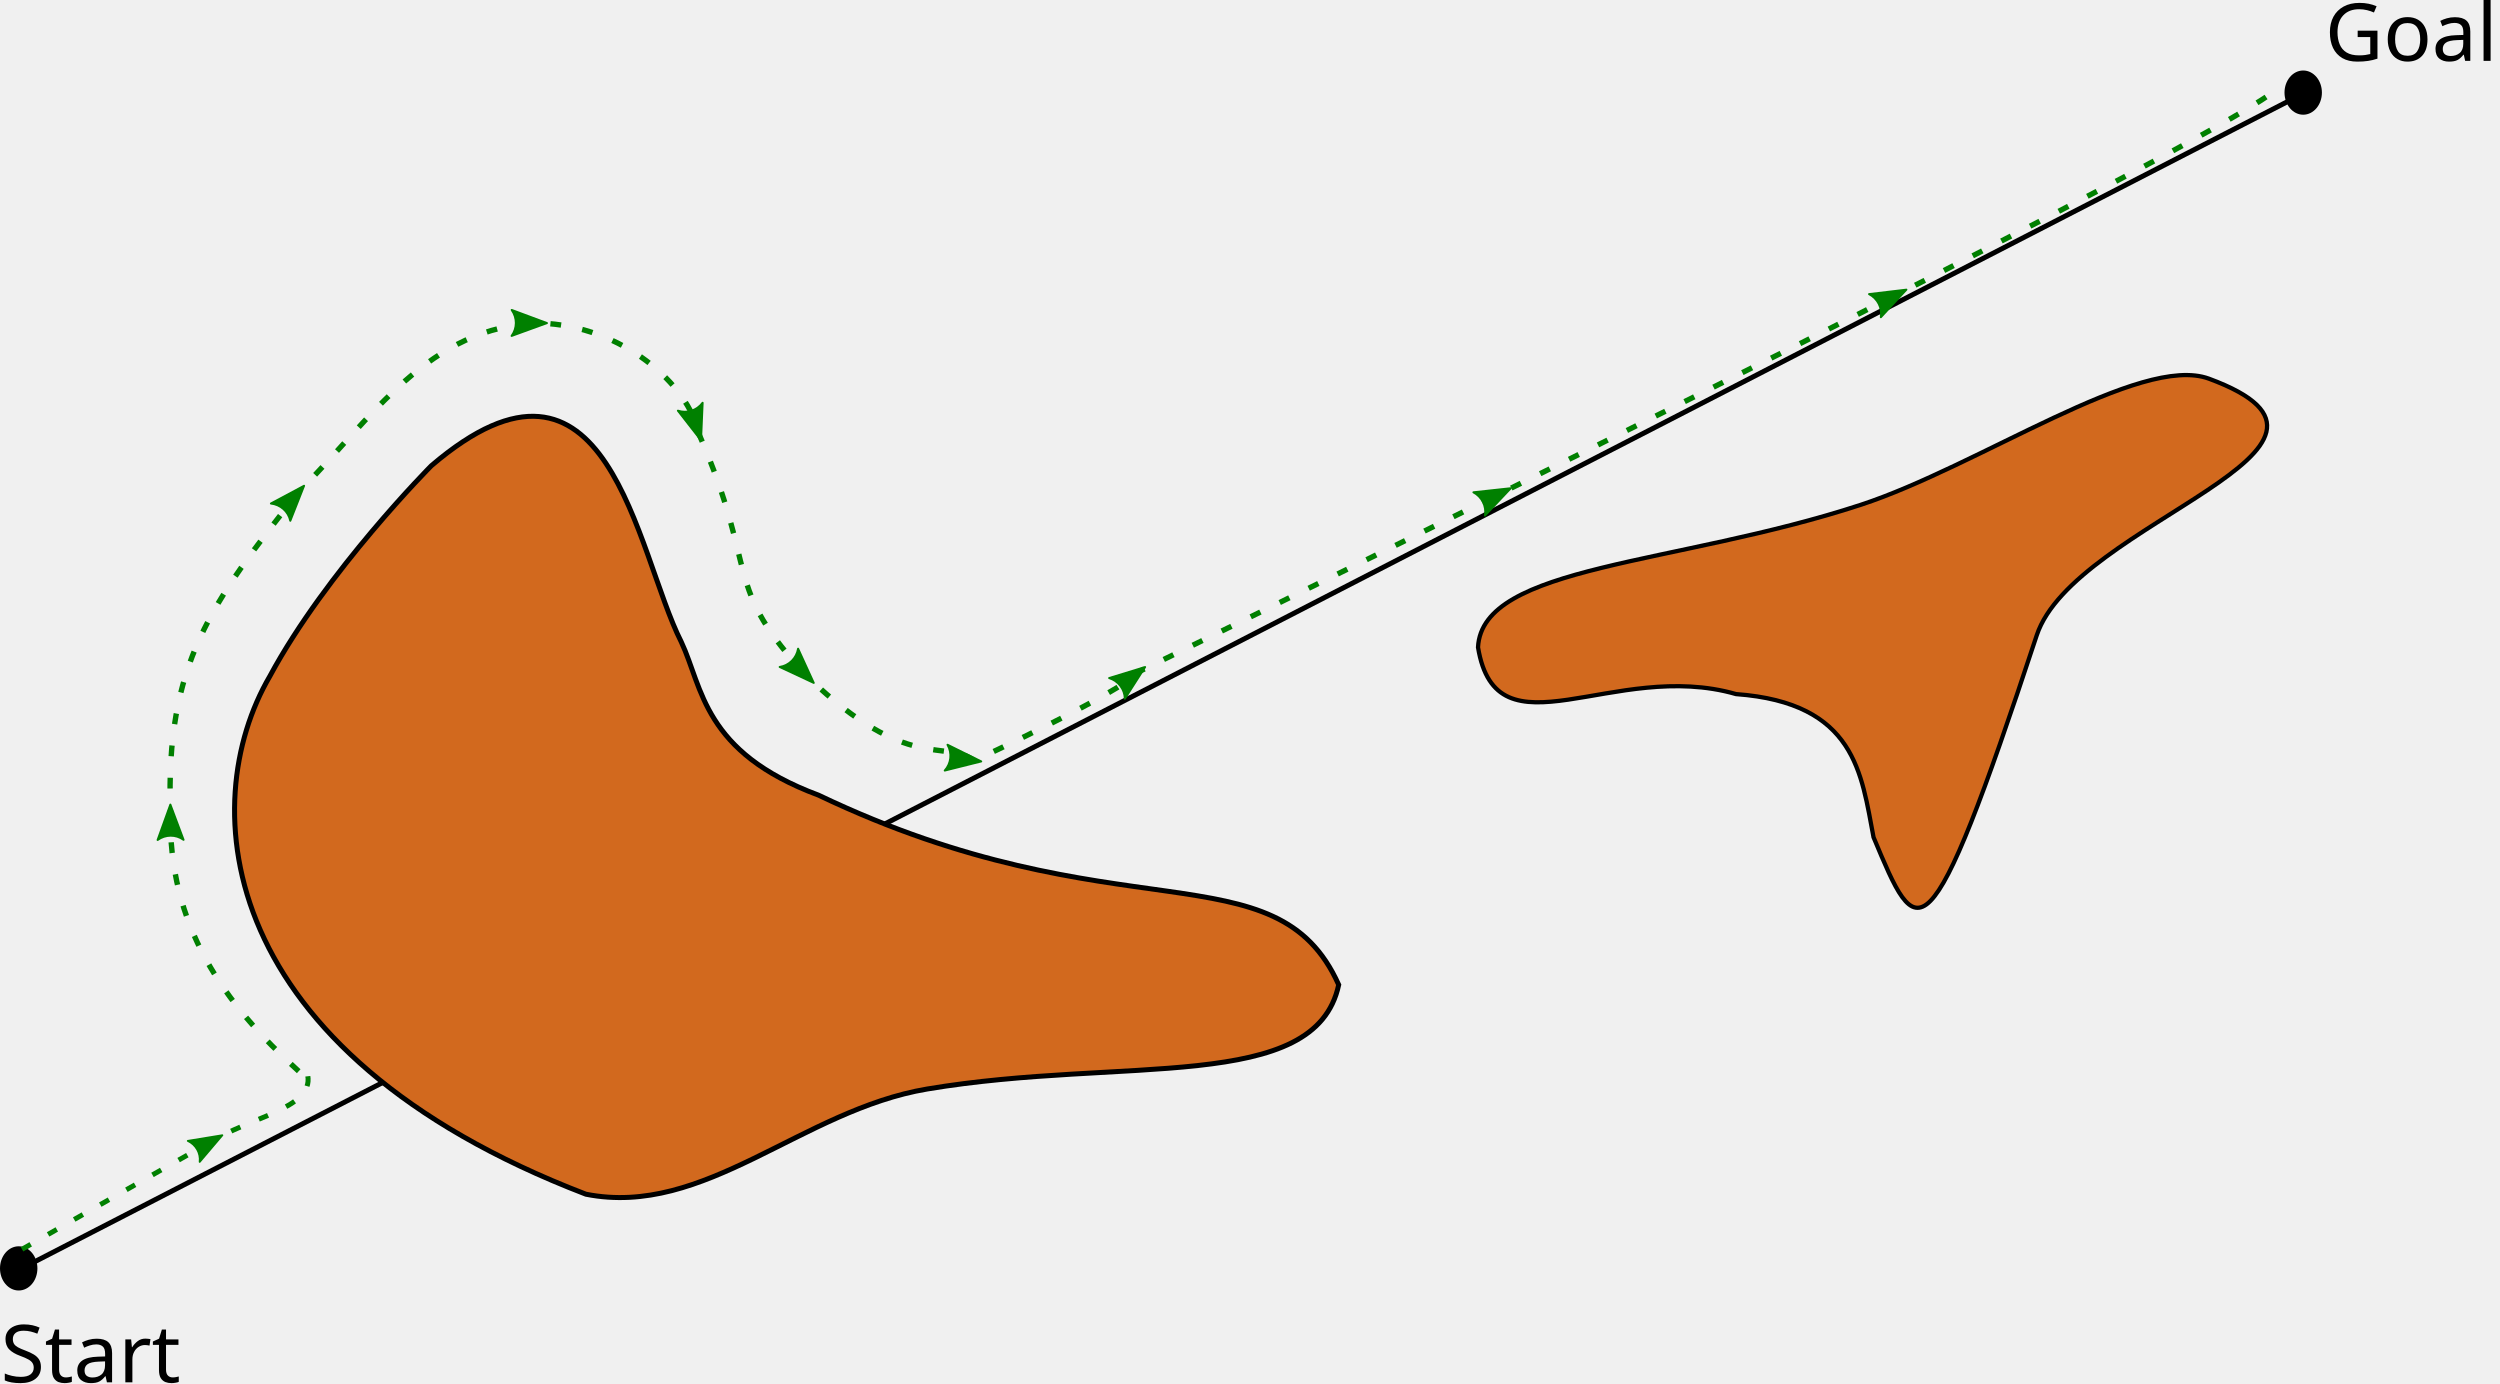
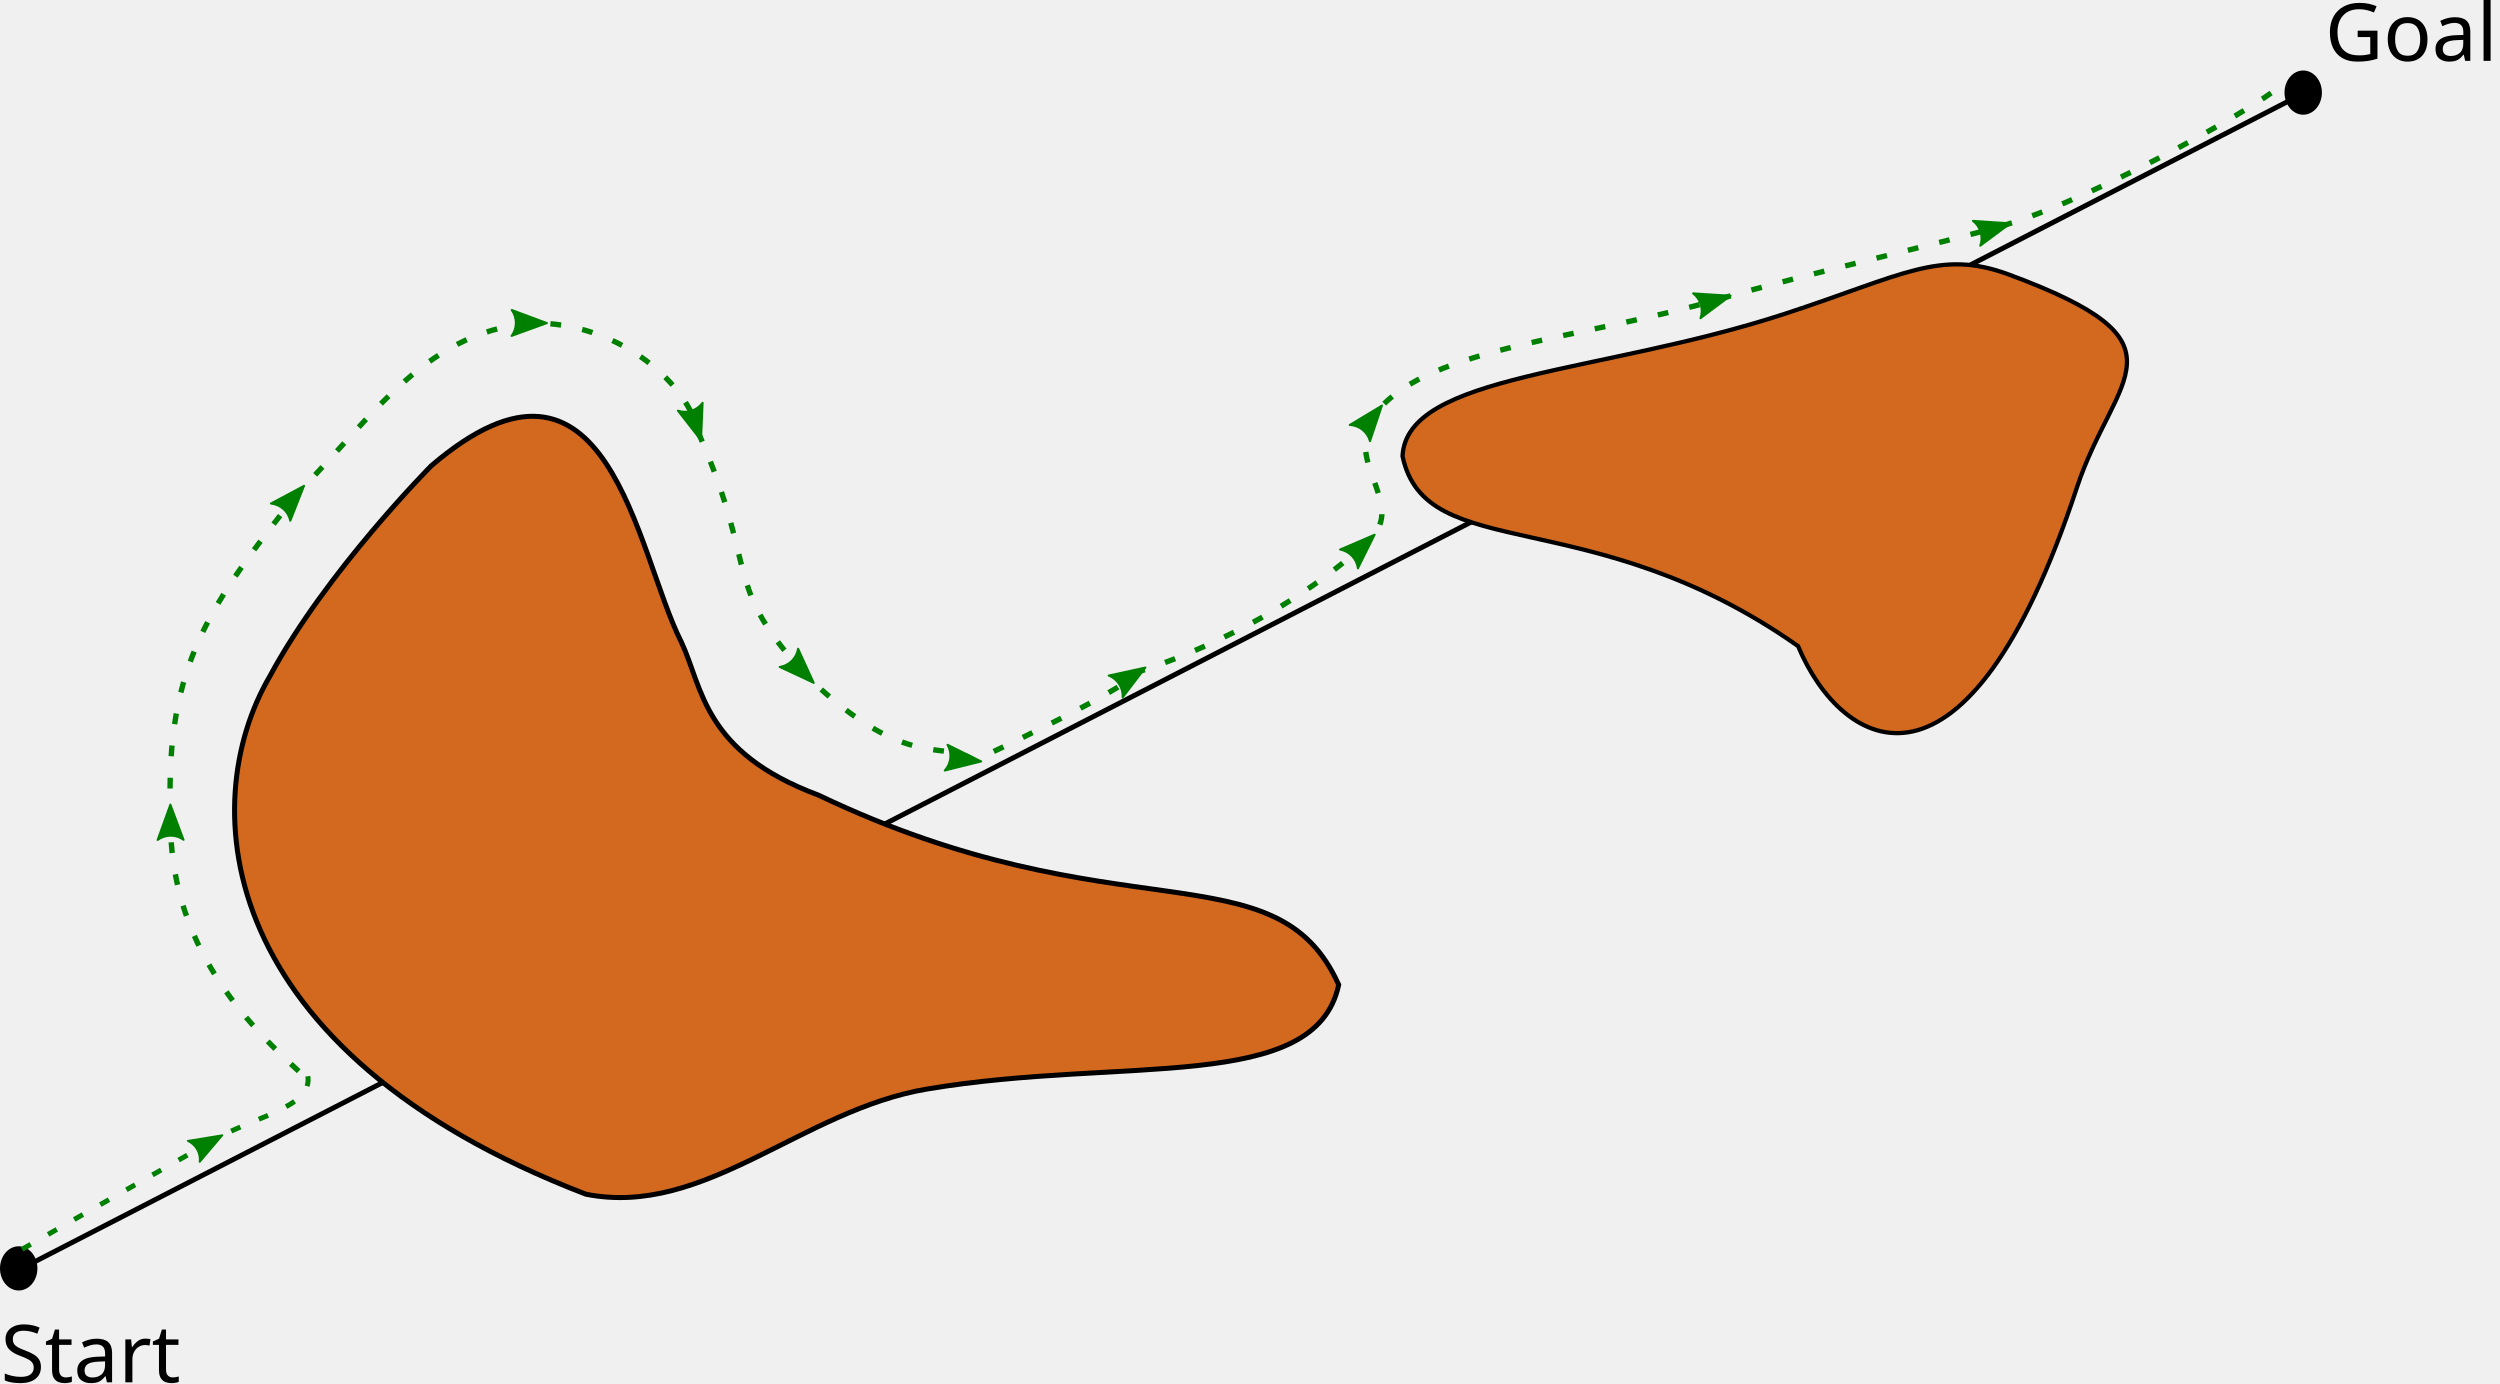
<svg xmlns="http://www.w3.org/2000/svg" width="499.404" height="276.364" id="svg2" version="1.1">
  <defs id="defs4">
    <marker style="overflow:visible" id="TriangleInM" refX="0" refY="0" orient="auto">
      <path transform="scale(-0.4,-0.4)" style="fill-rule:evenodd;stroke:#000000;stroke-width:1pt" d="m 5.77,0 -8.65,5 0,-10 8.65,5 z" id="path4871" />
    </marker>
    <marker style="overflow:visible" id="TriangleOutL" refX="0" refY="0" orient="auto">
      <path transform="scale(0.8,0.8)" style="fill-rule:evenodd;stroke:#000000;stroke-width:1pt" d="m 5.77,0 -8.65,5 0,-10 8.65,5 z" id="path4877" />
    </marker>
    <marker orient="auto" refY="0" refX="0" id="Arrow2Mend" style="overflow:visible">
      <path id="path4762" style="fill-rule:evenodd;stroke-width:0.625;stroke-linejoin:round" d="M 8.719,4.034 -2.207,0.016 8.719,-4.002 c -1.745,2.372 -1.735,5.617 -6e-7,8.035 z" transform="scale(-0.6,-0.6)" />
    </marker>
    <marker orient="auto" refY="0" refX="0" id="EmptyTriangleOutL" style="overflow:visible">
      <path id="path4895" d="m 5.77,0 -8.65,5 0,-10 8.65,5 z" style="fill:#ffffff;fill-rule:evenodd;stroke:#000000;stroke-width:1pt" transform="matrix(0.8,0,0,0.8,-4.8,0)" />
    </marker>
    <marker orient="auto" refY="0" refX="0" id="Arrow1Lend" style="overflow:visible">
      <path id="path4738" d="M 0,0 5,-5 -12.5,0 5,5 0,0 z" style="fill-rule:evenodd;stroke:#000000;stroke-width:1pt" transform="matrix(-0.8,0,0,-0.8,-10,0)" />
    </marker>
    <marker orient="auto" refY="0" refX="0" id="Arrow2Mendy" style="overflow:visible">
      <path id="path5558" style="fill:#008000;fill-rule:evenodd;stroke:#008000;stroke-width:0.625;stroke-linejoin:round" d="M 8.719,4.034 -2.207,0.016 8.719,-4.002 c -1.745,2.372 -1.735,5.617 -6e-7,8.035 z" transform="scale(-0.6,-0.6)" />
    </marker>
    <marker orient="auto" refY="0" refX="0" id="Arrow2Mend-9" style="overflow:visible">
      <path id="path4762-8" style="fill-rule:evenodd;stroke-width:0.625;stroke-linejoin:round" d="M 8.719,4.034 -2.207,0.016 8.719,-4.002 c -1.745,2.372 -1.735,5.617 -6e-7,8.035 z" transform="scale(-0.6,-0.6)" />
    </marker>
    <marker orient="auto" refY="0" refX="0" id="Arrow2Mend-93" style="overflow:visible">
      <path id="path4762-7" style="fill-rule:evenodd;stroke-width:0.625;stroke-linejoin:round" d="M 8.719,4.034 -2.207,0.016 8.719,-4.002 c -1.745,2.372 -1.735,5.617 -6e-7,8.035 z" transform="scale(-0.6,-0.6)" />
    </marker>
    <marker orient="auto" refY="0" refX="0" id="Arrow2Mend-0" style="overflow:visible">
      <path id="path4762-0" style="fill-rule:evenodd;stroke-width:0.625;stroke-linejoin:round" d="M 8.719,4.034 -2.207,0.016 8.719,-4.002 c -1.745,2.372 -1.735,5.617 -6e-7,8.035 z" transform="scale(-0.6,-0.6)" />
    </marker>
    <marker orient="auto" refY="0" refX="0" id="Arrow2MendJ" style="overflow:visible">
      <path id="path7833" style="fill:#008000;fill-rule:evenodd;stroke:#008000;stroke-width:0.625;stroke-linejoin:round" d="M 8.719,4.034 -2.207,0.016 8.719,-4.002 c -1.745,2.372 -1.735,5.617 -6e-7,8.035 z" transform="scale(-0.6,-0.6)" />
    </marker>
    <marker orient="auto" refY="0" refX="0" id="Arrow2MendyX" style="overflow:visible">
      <path id="path7920" style="fill:#008000;fill-rule:evenodd;stroke:#008000;stroke-width:0.625;stroke-linejoin:round" d="M 8.719,4.034 -2.207,0.016 8.719,-4.002 c -1.745,2.372 -1.735,5.617 -6e-7,8.035 z" transform="scale(-0.6,-0.6)" />
    </marker>
    <marker orient="auto" refY="0" refX="0" id="Arrow2Mendg" style="overflow:visible">
      <path id="path8011" style="fill:#008000;fill-rule:evenodd;stroke:#008000;stroke-width:0.625;stroke-linejoin:round" d="M 8.719,4.034 -2.207,0.016 8.719,-4.002 c -1.745,2.372 -1.735,5.617 -6e-7,8.035 z" transform="scale(-0.6,-0.6)" />
    </marker>
    <marker orient="auto" refY="0" refX="0" id="Arrow2Mend7" style="overflow:visible">
      <path id="path8106" style="fill:#008000;fill-rule:evenodd;stroke:#008000;stroke-width:0.625;stroke-linejoin:round" d="M 8.719,4.034 -2.207,0.016 8.719,-4.002 c -1.745,2.372 -1.735,5.617 -6e-7,8.035 z" transform="scale(-0.6,-0.6)" />
    </marker>
    <marker orient="auto" refY="0" refX="0" id="Arrow2MendT" style="overflow:visible">
      <path id="path8205" style="fill:#008000;fill-rule:evenodd;stroke:#008000;stroke-width:0.625;stroke-linejoin:round" d="M 8.719,4.034 -2.207,0.016 8.719,-4.002 c -1.745,2.372 -1.735,5.617 -6e-7,8.035 z" transform="scale(-0.6,-0.6)" />
    </marker>
  </defs>
  <g transform="translate(-93.60177,-59.63438)" id="layer1">
    <path style="fill:none;stroke:#000000;stroke-width:1px;stroke-linecap:butt;stroke-linejoin:miter;stroke-opacity:1" d="M 97.321,313.33 555.034,77.631" id="path2985" />
    <path style="fill:#d2691e;fill-opacity:1;stroke:#000000;stroke-width:1px;stroke-linecap:butt;stroke-linejoin:miter;stroke-opacity:1" d="m 147.502,194.72 c 11.29,-20.967 32.268,-42.052 32.268,-42.052 35.473,-30.337 40.822,17.242 49.925,35.198 4.301,9.14 4.309,22.013 27.427,30.615 59.677,28.494 91.412,10.015 103.902,37.877 -4.655,21.836 -43.012,14.237 -82.206,20.818 -25.034,4.204 -44.487,25.726 -68.171,21.016 -74.193,-28.494 -78.198,-77.666 -63.145,-103.472 z" id="path2987" />
    <path style="fill:#000000;fill-opacity:1;stroke:none" id="path3014" d="m 97.151,319.652 c 0,3.189 -2.585,5.775 -5.775,5.775 -3.189,0 -5.775,-2.585 -5.775,-5.775 0,-3.189 2.585,-5.775 5.775,-5.775 3.189,0 5.775,2.585 5.775,5.775 z" transform="matrix(0.6470588,0,0,0.7647059,38.21239,68.57095)" />
    <path style="fill:#000000;fill-opacity:1;stroke:none" id="path3014-8" d="m 97.151,319.652 c 0,3.189 -2.585,5.775 -5.775,5.775 -3.189,0 -5.775,-2.585 -5.775,-5.775 0,-3.189 2.585,-5.775 5.775,-5.775 3.189,0 5.775,2.585 5.775,5.775 z" transform="matrix(0.6470588,0,0,0.7647059,494.568,-166.3071)" />
    <path style="fill:none;stroke:#008000;stroke-width:1;stroke-linecap:butt;stroke-linejoin:miter;stroke-miterlimit:4;stroke-opacity:1;stroke-dasharray:2, 4;stroke-dashoffset:0;marker-mid:url(#Arrow2MendJ)" d="m 98,309.193 c 0,0 24.229,-13.85 38.864,-22.119 8.484,-4.794 20.851,-6.6 17.823,-13.911" id="path3831" />
-     <path style="fill:none;stroke:#008000;stroke-width:1.075;stroke-linecap:butt;stroke-linejoin:miter;stroke-miterlimit:4;stroke-opacity:1;stroke-dasharray:2.15, 4.3;stroke-dashoffset:0;marker-mid:url(#Arrow2MendyX)" d="m 153.271,273.621 c -14.892,-13.451 -26.135,-29.11 -25.618,-51.834 -1.033,-29.438 8.191,-41.832 25.75,-64.04 14.461,-14.461 25.822,-33.053 48.03,-33.569 16.526,0.516 29.693,12.252 31.758,22.064 12.233,28.034 4.357,30.109 21.955,48.802 19.935,19.074 27.249,12.16 33.047,16.552 0,0 29.184,-13.516 33.027,-17.84 0,0 32.478,-15.873 72.909,-35.947 25.233,-12.528 53.565,-26.692 79.032,-39.654 41.577,-21.162 75.522,-39.12 75.892,-41.528" id="path3835-7" />
-     <path style="fill:#d2691e;fill-opacity:1;stroke:#000000;stroke-width:0.852px;stroke-linecap:butt;stroke-linejoin:miter;stroke-opacity:1" d="m 467.863,226.887 c -2.44,-12.673 -3.53,-26.837 -27.474,-28.6 -24.48,-7.052 -47.834,13.152 -51.537,-9.351 0.832,-16.476 39.43,-16.328 76.442,-28.454 23.641,-7.745 55.905,-30.198 69.55,-25.207 37.479,13.845 -26.892,28.561 -34.388,51.292 -21.951,66.56 -23.755,61.403 -32.593,40.321 z" id="path2987-4" />
+     <path style="fill:none;stroke:#008000;stroke-width:1.075;stroke-linecap:butt;stroke-linejoin:miter;stroke-miterlimit:4;stroke-opacity:1;stroke-dasharray:2.15, 4.3;stroke-dashoffset:0;marker-mid:url(#Arrow2MendyX)" d="m 153.271,273.621 c -14.892,-13.451 -26.135,-29.11 -25.618,-51.834 -1.033,-29.438 8.191,-41.832 25.75,-64.04 14.461,-14.461 25.822,-33.053 48.03,-33.569 16.526,0.516 29.693,12.252 31.758,22.064 12.233,28.034 4.357,30.109 21.955,48.802 19.935,19.074 27.249,12.16 33.047,16.552 0,0 29.184,-13.516 33.027,-17.84 0,0 26.464,-7.884 45.952,-26.324 7.881,-7.458 -6.228,-15.906 1.607,-25.667 10.318,-12.854 41.77,-14.514 69.168,-22.634 13.774,-4.082 45.098,-11.291 55.901,-14.47 19.651,-5.783 54.918,-26.164 55.205,-28.034" id="path3835-7" />
+     <path style="fill:#d2691e;fill-opacity:1;stroke:#000000;stroke-width:0.852px;stroke-linecap:butt;stroke-linejoin:miter;stroke-opacity:1" d="m 452.781,188.701 c -41.35,-29.126 -74.392,-16.093 -79.01,-37.951 0.832,-16.476 39.43,-16.328 76.442,-28.454 23.641,-7.745 30.876,-12.87 44.521,-7.879 37.479,13.845 21.241,19.897 13.745,42.628 -21.951,66.56 -46.859,52.739 -55.697,31.657 z" id="path2987-4" />
    <text id="text7802" y="335.772" x="93.745" style="font-size:16px;font-style:normal;font-weight:normal;line-height:125%;letter-spacing:0px;word-spacing:0px;fill:#000000;fill-opacity:1;stroke:none;font-family:Sans" xml:space="preserve">
      <tspan y="335.772" x="93.745" id="tspan7804">Start</tspan>
    </text>
    <text id="text7806" y="71.791" x="558.06" style="font-size:16px;font-style:normal;font-weight:normal;line-height:125%;letter-spacing:0px;word-spacing:0px;fill:#000000;fill-opacity:1;stroke:none;font-family:Sans" xml:space="preserve">
      <tspan y="71.791" x="558.06" id="tspan7808">Goal</tspan>
    </text>
  </g>
</svg>
